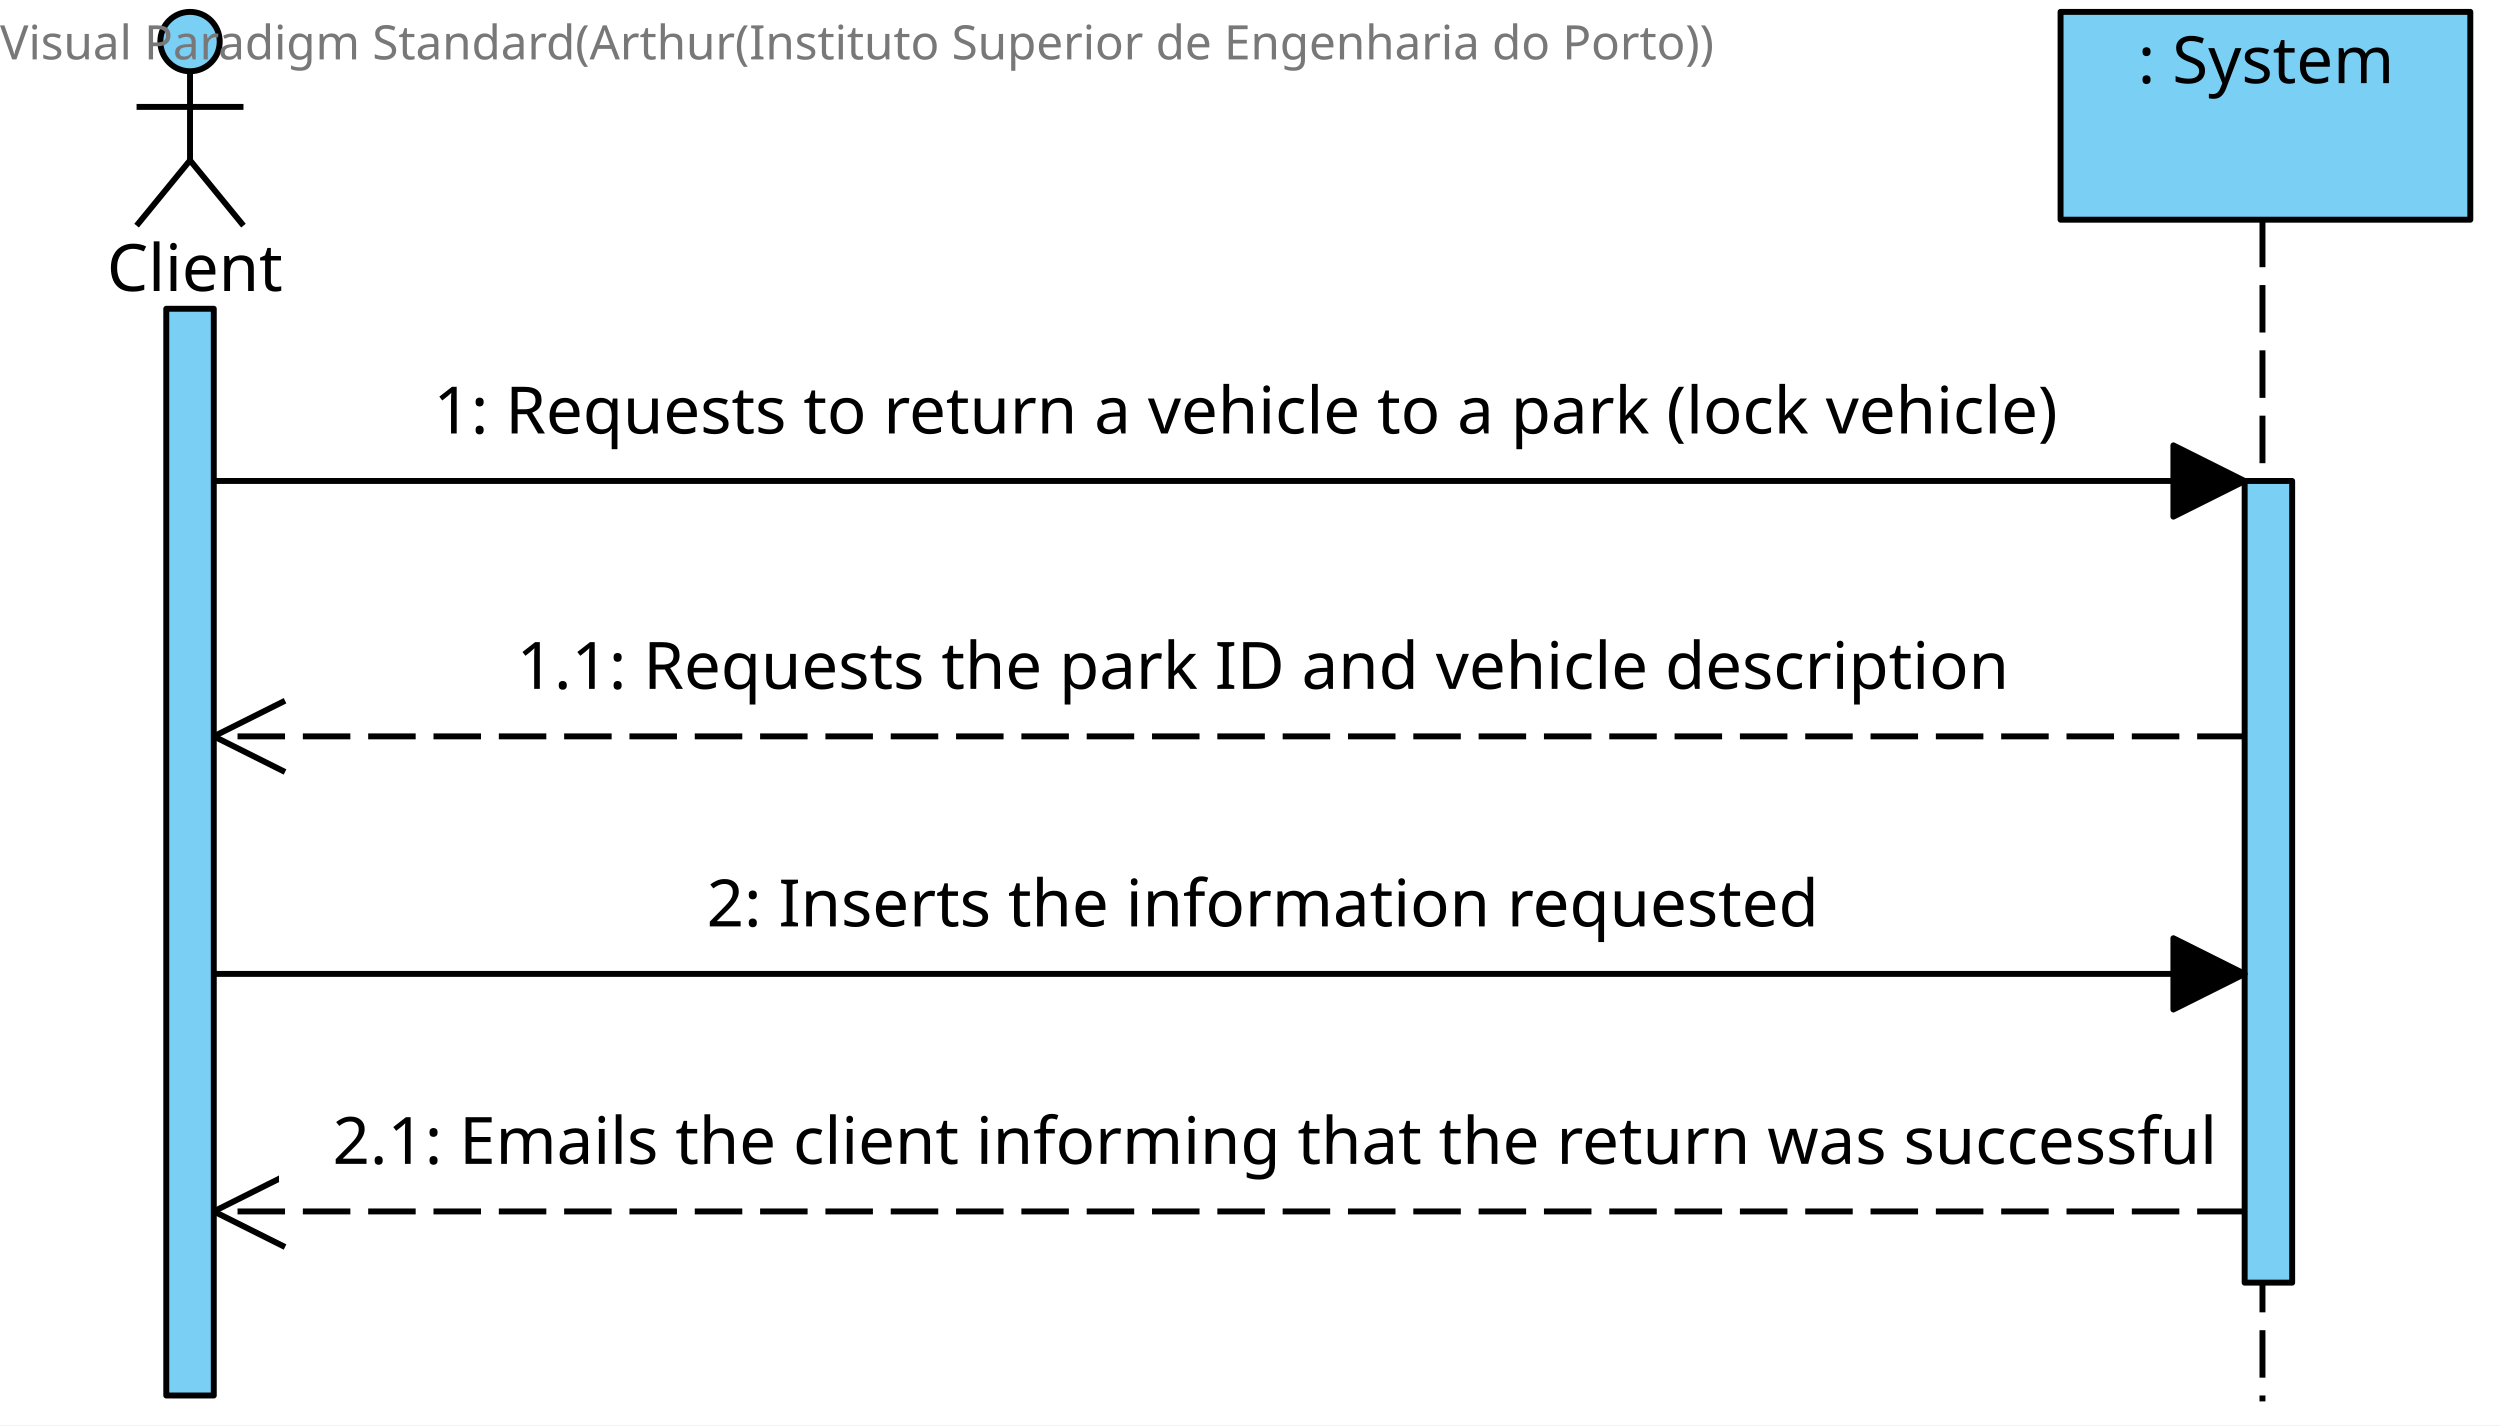
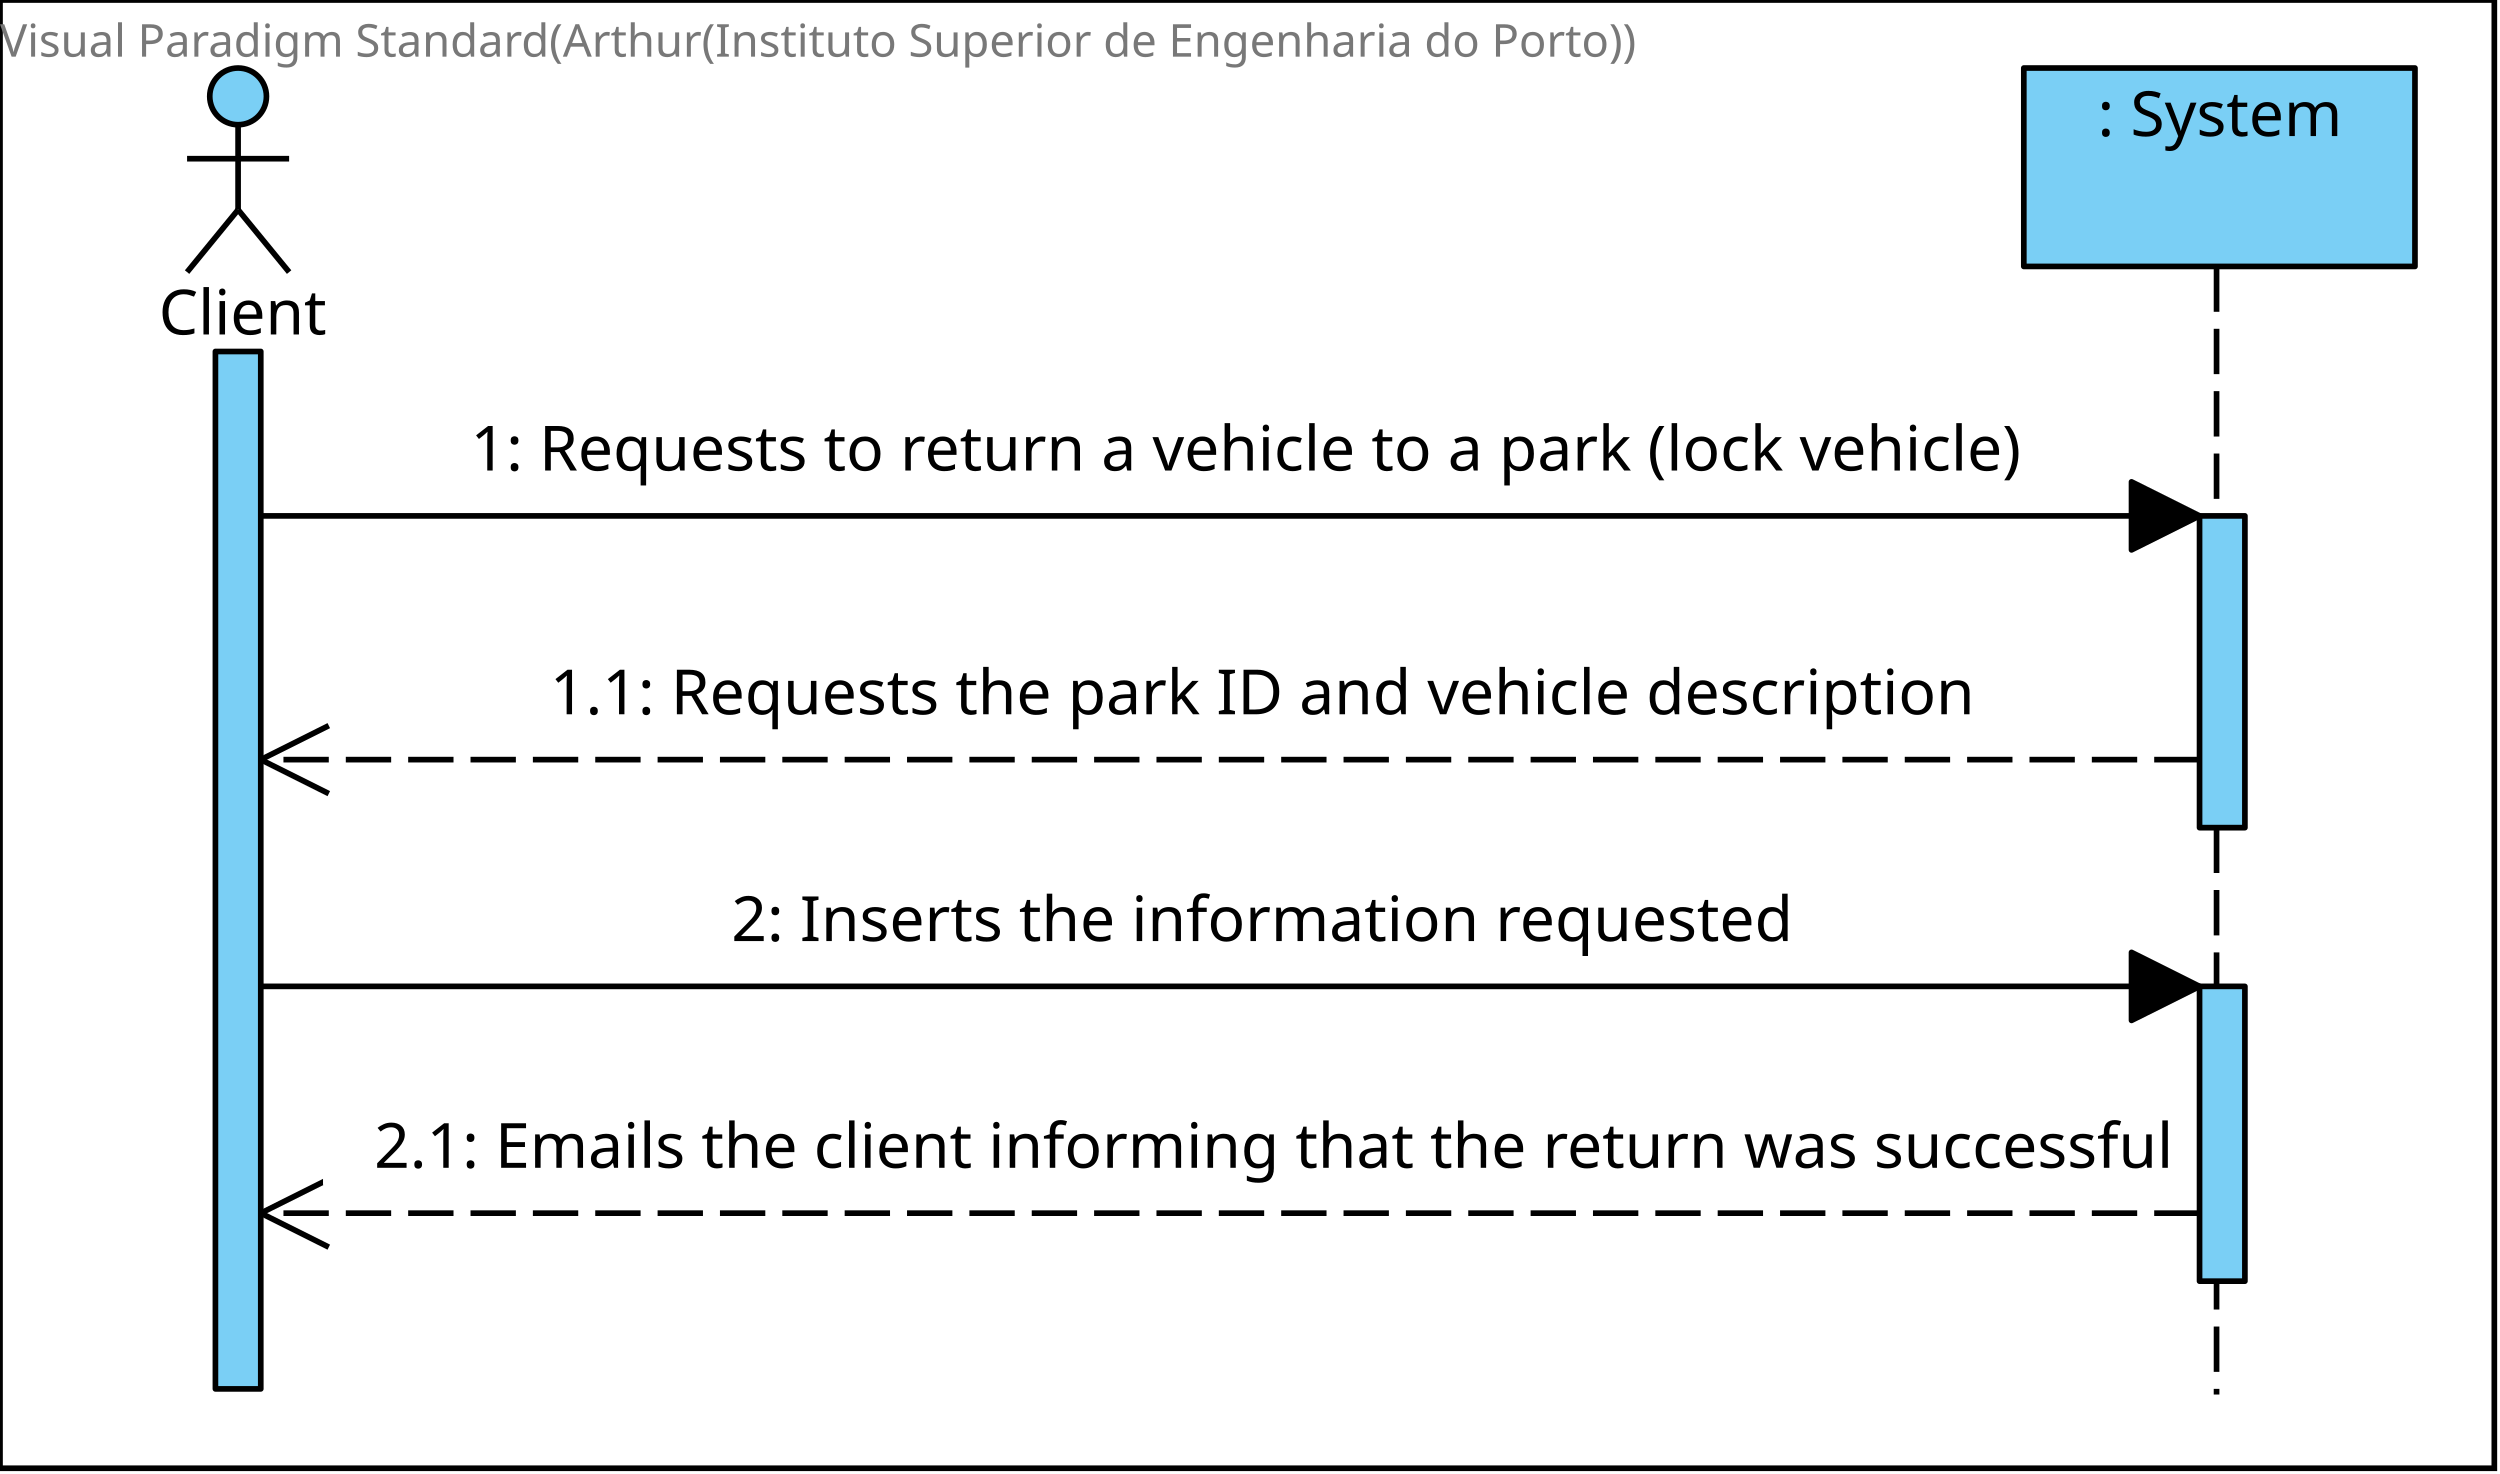
- <svg xmlns="http://www.w3.org/2000/svg" fill-opacity="0" color-rendering="auto" color-interpolation="auto" text-rendering="auto" stroke="rgb(0,0,0)" stroke-linecap="square" width="421" stroke-miterlimit="10" shape-rendering="auto" stroke-opacity="0" fill="rgb(0,0,0)" stroke-dasharray="none" font-weight="normal" stroke-width="1" height="240" font-family="'Dialog'" font-style="normal" stroke-linejoin="miter" font-size="12px" stroke-dashoffset="0" image-rendering="auto">
+ <svg xmlns="http://www.w3.org/2000/svg" fill-opacity="0" color-rendering="auto" color-interpolation="auto" text-rendering="auto" stroke="rgb(0,0,0)" stroke-linecap="square" width="441" stroke-miterlimit="10" shape-rendering="auto" stroke-opacity="0" fill="rgb(0,0,0)" stroke-dasharray="none" font-weight="normal" stroke-width="1" height="260" font-family="'Dialog'" font-style="normal" stroke-linejoin="miter" font-size="12px" stroke-dashoffset="0" image-rendering="auto">
  <defs id="genericDefs" />
  <g>
    <defs id="defs1">
      <clipPath clipPathUnits="userSpaceOnUse" id="clipPath1">
        <path d="M-7 -7 L71 -7 L71 245 L-7 245 L-7 -7 Z" />
      </clipPath>
      <clipPath clipPathUnits="userSpaceOnUse" id="clipPath2">
        <path d="M-7 -7 L81 -7 L81 245 L-7 245 L-7 -7 Z" />
      </clipPath>
      <clipPath clipPathUnits="userSpaceOnUse" id="clipPath3">
-         <path d="M-7 -7 L19 -7 L19 146 L-7 146 L-7 -7 Z" />
+         <path d="M-7 -7 L19 -7 L19 66 L-7 66 L-7 -7 Z" />
      </clipPath>
      <clipPath clipPathUnits="userSpaceOnUse" id="clipPath4">
+         <path d="M-7 -7 L19 -7 L19 63 L-7 63 L-7 -7 Z" />
+       </clipPath>
+       <clipPath clipPathUnits="userSpaceOnUse" id="clipPath5">
        <path d="M-49 -15 L98 -15 L98 30 L-49 30 L-49 -15 Z" />
      </clipPath>
-       <clipPath clipPathUnits="userSpaceOnUse" id="clipPath5">
+       <clipPath clipPathUnits="userSpaceOnUse" id="clipPath6">
        <path d="M-70 -15 L140 -15 L140 30 L-70 30 L-70 -15 Z" />
      </clipPath>
-       <clipPath clipPathUnits="userSpaceOnUse" id="clipPath6">
+       <clipPath clipPathUnits="userSpaceOnUse" id="clipPath7">
        <path d="M0 0 L446 0 L446 104 L0 104 L0 0 Z" />
      </clipPath>
-       <clipPath clipPathUnits="userSpaceOnUse" id="clipPath7">
+       <clipPath clipPathUnits="userSpaceOnUse" id="clipPath8">
        <path d="M71 6 L71 21 L22 21 L22 6 ZM361 30 L361 45 L78 45 L78 30 ZM351 73 L351 88 L91 88 L91 73 ZM0 0 L0 104 L446 104 L446 0 Z" />
      </clipPath>
-       <clipPath clipPathUnits="userSpaceOnUse" id="clipPath8">
+       <clipPath clipPathUnits="userSpaceOnUse" id="clipPath9">
        <path d="M351 30 L351 45 L91 45 L91 30 ZM318 70 L318 85 L124 85 L124 70 ZM0 0 L0 104 L446 104 L446 0 L361 0 L361 2 L78 2 L78 0 Z" />
      </clipPath>
-       <clipPath clipPathUnits="userSpaceOnUse" id="clipPath9">
+       <clipPath clipPathUnits="userSpaceOnUse" id="clipPath10">
        <path d="M318 30 L318 45 L124 45 L124 30 ZM380 70 L380 85 L61 85 L61 70 ZM0 0 L0 104 L446 104 L446 0 L351 0 L351 5 L91 5 L91 0 Z" />
      </clipPath>
-       <clipPath clipPathUnits="userSpaceOnUse" id="clipPath10">
+       <clipPath clipPathUnits="userSpaceOnUse" id="clipPath11">
        <path d="M380 30 L380 45 L61 45 L61 30 ZM0 0 L0 104 L446 104 L446 0 L318 0 L318 5 L124 5 L124 0 Z" />
      </clipPath>
-       <clipPath clipPathUnits="userSpaceOnUse" id="clipPath11">
+       <clipPath clipPathUnits="userSpaceOnUse" id="clipPath12">
        <path d="M-319 -15 L638 -15 L638 30 L-319 30 L-319 -15 Z" />
      </clipPath>
-       <clipPath clipPathUnits="userSpaceOnUse" id="clipPath12">
+       <clipPath clipPathUnits="userSpaceOnUse" id="clipPath13">
        <path d="M-194 -15 L388 -15 L388 30 L-194 30 L-194 -15 Z" />
      </clipPath>
-       <clipPath clipPathUnits="userSpaceOnUse" id="clipPath13">
+       <clipPath clipPathUnits="userSpaceOnUse" id="clipPath14">
        <path d="M-260 -15 L520 -15 L520 30 L-260 30 L-260 -15 Z" />
      </clipPath>
-       <clipPath clipPathUnits="userSpaceOnUse" id="clipPath14">
+       <clipPath clipPathUnits="userSpaceOnUse" id="clipPath15">
        <path d="M-283 -15 L566 -15 L566 30 L-283 30 L-283 -15 Z" />
      </clipPath>
    </defs>
    <g fill="white" text-rendering="geometricPrecision" fill-opacity="1" stroke-opacity="1" stroke="white">
-       <rect x="0" width="421" height="240" y="0" stroke="none" />
+       <rect x="0" width="441" height="260" y="0" stroke="none" />
+       <rect x="105" y="38" transform="translate(-105,-38)" fill="none" width="440" image-rendering="optimizeQuality" height="259" stroke="black" />
    </g>
-     <g font-size="11px" transform="translate(2,2)" fill-opacity="1" fill="rgb(122,207,245)" text-rendering="geometricPrecision" image-rendering="optimizeQuality" font-family="sans-serif" stroke="rgb(122,207,245)" stroke-opacity="1">
+     <g font-size="11px" transform="translate(12,12)" fill-opacity="1" fill="rgb(122,207,245)" text-rendering="geometricPrecision" image-rendering="optimizeQuality" font-family="sans-serif" stroke="rgb(122,207,245)" stroke-opacity="1">
      <circle r="5" clip-path="url(#clipPath1)" cx="30" cy="5" stroke="none" />
      <rect x="26" width="8" height="183" y="50" clip-path="url(#clipPath1)" stroke="none" />
    </g>
-     <g stroke-linecap="butt" font-size="11px" transform="translate(2,2)" fill-opacity="1" fill="black" text-rendering="geometricPrecision" image-rendering="optimizeQuality" font-family="sans-serif" stroke-linejoin="round" stroke="black" stroke-opacity="1" stroke-miterlimit="0">
+     <g stroke-linecap="butt" font-size="11px" transform="translate(12,12)" fill-opacity="1" fill="black" text-rendering="geometricPrecision" image-rendering="optimizeQuality" font-family="sans-serif" stroke-linejoin="round" stroke="black" stroke-opacity="1" stroke-miterlimit="0">
      <circle fill="none" r="5" clip-path="url(#clipPath1)" cx="30" cy="5" />
      <rect fill="none" x="26" width="8" height="183" y="50" clip-path="url(#clipPath1)" />
      <line y2="25" fill="none" x1="30" clip-path="url(#clipPath1)" x2="30" y1="10" />
      <line y2="36" fill="none" x1="30" clip-path="url(#clipPath1)" x2="21" y1="25" />
      <line y2="36" fill="none" x1="30" clip-path="url(#clipPath1)" x2="39" y1="25" />
      <line y2="16" fill="none" x1="21" clip-path="url(#clipPath1)" x2="39" y1="16" />
    </g>
-     <g font-size="11px" transform="translate(347,2)" fill-opacity="1" fill="rgb(122,207,245)" text-rendering="geometricPrecision" image-rendering="optimizeQuality" font-family="sans-serif" stroke="rgb(122,207,245)" stroke-opacity="1">
+     <g font-size="11px" transform="translate(357,12)" fill-opacity="1" fill="rgb(122,207,245)" text-rendering="geometricPrecision" image-rendering="optimizeQuality" font-family="sans-serif" stroke="rgb(122,207,245)" stroke-opacity="1">
      <rect x="0" width="69" height="35" y="0" clip-path="url(#clipPath2)" stroke="none" />
    </g>
-     <g stroke-linecap="butt" font-size="11px" transform="translate(347,2)" fill-opacity="1" fill="black" text-rendering="geometricPrecision" image-rendering="optimizeQuality" font-family="sans-serif" stroke-linejoin="round" stroke="black" stroke-opacity="1" stroke-miterlimit="0">
+     <g stroke-linecap="butt" font-size="11px" transform="translate(357,12)" fill-opacity="1" fill="black" text-rendering="geometricPrecision" image-rendering="optimizeQuality" font-family="sans-serif" stroke-linejoin="round" stroke="black" stroke-opacity="1" stroke-miterlimit="0">
      <rect fill="none" x="0" width="69" height="35" y="0" clip-path="url(#clipPath2)" />
      <line clip-path="url(#clipPath2)" fill="none" x1="34" x2="34" y1="35" y2="234" stroke-linejoin="bevel" stroke-dasharray="8,3" />
    </g>
-     <g font-size="11px" transform="translate(378,81)" fill-opacity="1" fill="rgb(122,207,245)" text-rendering="geometricPrecision" image-rendering="optimizeQuality" font-family="sans-serif" stroke="rgb(122,207,245)" stroke-opacity="1">
-       <rect x="0" width="8" height="135" y="0" clip-path="url(#clipPath3)" stroke="none" />
+     <g font-size="11px" transform="translate(388,91)" fill-opacity="1" fill="rgb(122,207,245)" text-rendering="geometricPrecision" image-rendering="optimizeQuality" font-family="sans-serif" stroke="rgb(122,207,245)" stroke-opacity="1">
+       <rect x="0" width="8" height="55" y="0" clip-path="url(#clipPath3)" stroke="none" />
    </g>
-     <g stroke-linecap="butt" font-size="11px" transform="translate(378,81)" fill-opacity="1" fill="black" text-rendering="geometricPrecision" image-rendering="optimizeQuality" font-family="sans-serif" stroke-linejoin="round" stroke="black" stroke-opacity="1" stroke-miterlimit="0">
-       <rect fill="none" x="0" width="8" height="135" y="0" clip-path="url(#clipPath3)" />
+     <g stroke-linecap="butt" font-size="11px" transform="translate(388,91)" fill-opacity="1" fill="black" text-rendering="geometricPrecision" image-rendering="optimizeQuality" font-family="sans-serif" stroke-linejoin="round" stroke="black" stroke-opacity="1" stroke-miterlimit="0">
+       <rect fill="none" x="0" width="8" height="55" y="0" clip-path="url(#clipPath3)" />
    </g>
-     <g font-size="11px" transform="translate(8,37)" fill-opacity="1" fill="black" text-rendering="geometricPrecision" image-rendering="optimizeQuality" font-family="sans-serif" stroke="black" stroke-opacity="1">
-       <text x="10" xml:space="preserve" y="12" clip-path="url(#clipPath4)" stroke="none">Client</text>
+     <g font-size="11px" transform="translate(388,174)" fill-opacity="1" fill="rgb(122,207,245)" text-rendering="geometricPrecision" image-rendering="optimizeQuality" font-family="sans-serif" stroke="rgb(122,207,245)" stroke-opacity="1">
+       <rect x="0" width="8" height="52" y="0" clip-path="url(#clipPath4)" stroke="none" />
    </g>
-     <g font-size="11px" transform="translate(347,2)" fill-opacity="1" fill="black" text-rendering="geometricPrecision" image-rendering="optimizeQuality" font-family="sans-serif" stroke="black" stroke-opacity="1">
-       <text x="13" xml:space="preserve" y="12" clip-path="url(#clipPath5)" stroke="none">: System</text>
+     <g stroke-linecap="butt" font-size="11px" transform="translate(388,174)" fill-opacity="1" fill="black" text-rendering="geometricPrecision" image-rendering="optimizeQuality" font-family="sans-serif" stroke-linejoin="round" stroke="black" stroke-opacity="1" stroke-miterlimit="0">
+       <rect fill="none" x="0" width="8" height="52" y="0" clip-path="url(#clipPath4)" />
    </g>
-     <g stroke-linecap="butt" font-size="11px" transform="translate(-14,31)" fill-opacity="1" fill="black" text-rendering="geometricPrecision" image-rendering="optimizeQuality" font-family="sans-serif" stroke-linejoin="round" stroke="black" stroke-opacity="1">
-       <line y2="50" fill="none" x1="50" clip-path="url(#clipPath7)" x2="392" y1="50" />
-       <polygon points=" 392 50 380 44 380 56" clip-path="url(#clipPath7)" stroke="none" />
-       <polygon fill="none" points=" 392 50 380 44 380 56" clip-path="url(#clipPath7)" />
+     <g font-size="11px" transform="translate(18,47)" fill-opacity="1" fill="black" text-rendering="geometricPrecision" image-rendering="optimizeQuality" font-family="sans-serif" stroke="black" stroke-opacity="1">
+       <text x="10" xml:space="preserve" y="12" clip-path="url(#clipPath5)" stroke="none">Client</text>
    </g>
-     <g fill-opacity="1" text-rendering="geometricPrecision" stroke="black" stroke-linecap="butt" transform="translate(-14,74)" stroke-miterlimit="0" stroke-opacity="1" fill="black" stroke-dasharray="8,3" font-family="sans-serif" stroke-linejoin="round" font-size="11px" image-rendering="optimizeQuality">
-       <line y2="50" fill="none" x1="392" clip-path="url(#clipPath8)" x2="50" y1="50" />
-       <line clip-path="url(#clipPath8)" fill="none" x1="50" x2="62" y1="50" y2="56" stroke-dasharray="none" stroke-miterlimit="10" />
-       <line clip-path="url(#clipPath8)" fill="none" x1="50" x2="62" y1="50" y2="44" stroke-dasharray="none" stroke-miterlimit="10" />
+     <g font-size="11px" transform="translate(357,12)" fill-opacity="1" fill="black" text-rendering="geometricPrecision" image-rendering="optimizeQuality" font-family="sans-serif" stroke="black" stroke-opacity="1">
+       <text x="13" xml:space="preserve" y="12" clip-path="url(#clipPath6)" stroke="none">: System</text>
    </g>
-     <g stroke-linecap="butt" font-size="11px" transform="translate(-14,114)" fill-opacity="1" fill="black" text-rendering="geometricPrecision" image-rendering="optimizeQuality" font-family="sans-serif" stroke-linejoin="round" stroke="black" stroke-opacity="1">
-       <line y2="50" fill="none" x1="50" clip-path="url(#clipPath9)" x2="392" y1="50" />
-       <polygon points=" 392 50 380 44 380 56" clip-path="url(#clipPath9)" stroke="none" />
-       <polygon fill="none" points=" 392 50 380 44 380 56" clip-path="url(#clipPath9)" />
+     <g stroke-linecap="butt" font-size="11px" transform="translate(-4,41)" fill-opacity="1" fill="black" text-rendering="geometricPrecision" image-rendering="optimizeQuality" font-family="sans-serif" stroke-linejoin="round" stroke="black" stroke-opacity="1">
+       <line y2="50" fill="none" x1="50" clip-path="url(#clipPath8)" x2="392" y1="50" />
+       <polygon points=" 392 50 380 44 380 56" clip-path="url(#clipPath8)" stroke="none" />
+       <polygon fill="none" points=" 392 50 380 44 380 56" clip-path="url(#clipPath8)" />
    </g>
-     <g fill-opacity="1" text-rendering="geometricPrecision" stroke="black" stroke-linecap="butt" transform="translate(-14,154)" stroke-miterlimit="0" stroke-opacity="1" fill="black" stroke-dasharray="8,3" font-family="sans-serif" stroke-linejoin="round" font-size="11px" image-rendering="optimizeQuality">
-       <line y2="50" fill="none" x1="392" clip-path="url(#clipPath10)" x2="50" y1="50" />
-       <line clip-path="url(#clipPath10)" fill="none" x1="50" x2="62" y1="50" y2="56" stroke-dasharray="none" stroke-miterlimit="10" />
-       <line clip-path="url(#clipPath10)" fill="none" x1="50" x2="62" y1="50" y2="44" stroke-dasharray="none" stroke-miterlimit="10" />
+     <g fill-opacity="1" text-rendering="geometricPrecision" stroke="black" stroke-linecap="butt" transform="translate(-4,84)" stroke-miterlimit="0" stroke-opacity="1" fill="black" stroke-dasharray="8,3" font-family="sans-serif" stroke-linejoin="round" font-size="11px" image-rendering="optimizeQuality">
+       <line y2="50" fill="none" x1="392" clip-path="url(#clipPath9)" x2="50" y1="50" />
+       <line clip-path="url(#clipPath9)" fill="none" x1="50" x2="62" y1="50" y2="56" stroke-dasharray="none" stroke-miterlimit="10" />
+       <line clip-path="url(#clipPath9)" fill="none" x1="50" x2="62" y1="50" y2="44" stroke-dasharray="none" stroke-miterlimit="10" />
    </g>
-     <g font-size="11px" transform="translate(47,184)" fill-opacity="1" fill="white" text-rendering="geometricPrecision" image-rendering="optimizeQuality" font-family="sans-serif" stroke="white" stroke-opacity="1">
-       <rect x="0" width="319" height="15" y="0" clip-path="url(#clipPath11)" stroke="none" />
-       <text fill="black" x="9" xml:space="preserve" y="12" clip-path="url(#clipPath11)" stroke="none">2.1: Emails the client informing that the return was successful</text>
+     <g stroke-linecap="butt" font-size="11px" transform="translate(-4,124)" fill-opacity="1" fill="black" text-rendering="geometricPrecision" image-rendering="optimizeQuality" font-family="sans-serif" stroke-linejoin="round" stroke="black" stroke-opacity="1">
+       <line y2="50" fill="none" x1="50" clip-path="url(#clipPath10)" x2="392" y1="50" />
+       <polygon points=" 392 50 380 44 380 56" clip-path="url(#clipPath10)" stroke="none" />
+       <polygon fill="none" points=" 392 50 380 44 380 56" clip-path="url(#clipPath10)" />
    </g>
-     <g font-size="11px" transform="translate(110,144)" fill-opacity="1" fill="white" text-rendering="geometricPrecision" image-rendering="optimizeQuality" font-family="sans-serif" stroke="white" stroke-opacity="1">
-       <rect x="0" width="194" height="15" y="0" clip-path="url(#clipPath12)" stroke="none" />
-       <text fill="black" x="9" xml:space="preserve" y="12" clip-path="url(#clipPath12)" stroke="none">2: Inserts the information requested</text>
+     <g fill-opacity="1" text-rendering="geometricPrecision" stroke="black" stroke-linecap="butt" transform="translate(-4,164)" stroke-miterlimit="0" stroke-opacity="1" fill="black" stroke-dasharray="8,3" font-family="sans-serif" stroke-linejoin="round" font-size="11px" image-rendering="optimizeQuality">
+       <line y2="50" fill="none" x1="392" clip-path="url(#clipPath11)" x2="50" y1="50" />
+       <line clip-path="url(#clipPath11)" fill="none" x1="50" x2="62" y1="50" y2="56" stroke-dasharray="none" stroke-miterlimit="10" />
+       <line clip-path="url(#clipPath11)" fill="none" x1="50" x2="62" y1="50" y2="44" stroke-dasharray="none" stroke-miterlimit="10" />
    </g>
-     <g font-size="11px" transform="translate(77,104)" fill-opacity="1" fill="white" text-rendering="geometricPrecision" image-rendering="optimizeQuality" font-family="sans-serif" stroke="white" stroke-opacity="1">
-       <rect x="0" width="260" height="15" y="0" clip-path="url(#clipPath13)" stroke="none" />
-       <text fill="black" x="10" xml:space="preserve" y="12" clip-path="url(#clipPath13)" stroke="none">1.1: Requests the park ID and vehicle description</text>
+     <g font-size="11px" transform="translate(57,194)" fill-opacity="1" fill="white" text-rendering="geometricPrecision" image-rendering="optimizeQuality" font-family="sans-serif" stroke="white" stroke-opacity="1">
+       <rect x="0" width="319" height="15" y="0" clip-path="url(#clipPath12)" stroke="none" />
+       <text fill="black" x="9" xml:space="preserve" y="12" clip-path="url(#clipPath12)" stroke="none">2.1: Emails the client informing that the return was successful</text>
    </g>
-     <g font-size="11px" transform="translate(64,61)" fill-opacity="1" fill="white" text-rendering="geometricPrecision" image-rendering="optimizeQuality" font-family="sans-serif" stroke="white" stroke-opacity="1">
-       <rect x="0" width="283" height="15" y="0" clip-path="url(#clipPath14)" stroke="none" />
-       <text fill="black" x="9" xml:space="preserve" y="12" clip-path="url(#clipPath14)" stroke="none">1: Requests to return a vehicle to a park (lock vehicle)</text>
+     <g font-size="11px" transform="translate(120,154)" fill-opacity="1" fill="white" text-rendering="geometricPrecision" image-rendering="optimizeQuality" font-family="sans-serif" stroke="white" stroke-opacity="1">
+       <rect x="0" width="194" height="15" y="0" clip-path="url(#clipPath13)" stroke="none" />
+       <text fill="black" x="9" xml:space="preserve" y="12" clip-path="url(#clipPath13)" stroke="none">2: Inserts the information requested</text>
+     </g>
+     <g font-size="11px" transform="translate(87,114)" fill-opacity="1" fill="white" text-rendering="geometricPrecision" image-rendering="optimizeQuality" font-family="sans-serif" stroke="white" stroke-opacity="1">
+       <rect x="0" width="260" height="15" y="0" clip-path="url(#clipPath14)" stroke="none" />
+       <text fill="black" x="10" xml:space="preserve" y="12" clip-path="url(#clipPath14)" stroke="none">1.1: Requests the park ID and vehicle description</text>
+     </g>
+     <g font-size="11px" transform="translate(74,71)" fill-opacity="1" fill="white" text-rendering="geometricPrecision" image-rendering="optimizeQuality" font-family="sans-serif" stroke="white" stroke-opacity="1">
+       <rect x="0" width="283" height="15" y="0" clip-path="url(#clipPath15)" stroke="none" />
+       <text fill="black" x="9" xml:space="preserve" y="12" clip-path="url(#clipPath15)" stroke="none">1: Requests to return a vehicle to a park (lock vehicle)</text>
    </g>
    <g font-size="8px" fill-opacity="1" fill="rgb(120,120,120)" text-rendering="geometricPrecision" image-rendering="optimizeQuality" stroke="rgb(120,120,120)" stroke-opacity="1">
      <text x="0" xml:space="preserve" y="10" stroke="none">Visual Paradigm Standard(Arthur(Instituto Superior de Engenharia do Porto))</text>
    </g>
  </g>
</svg>
